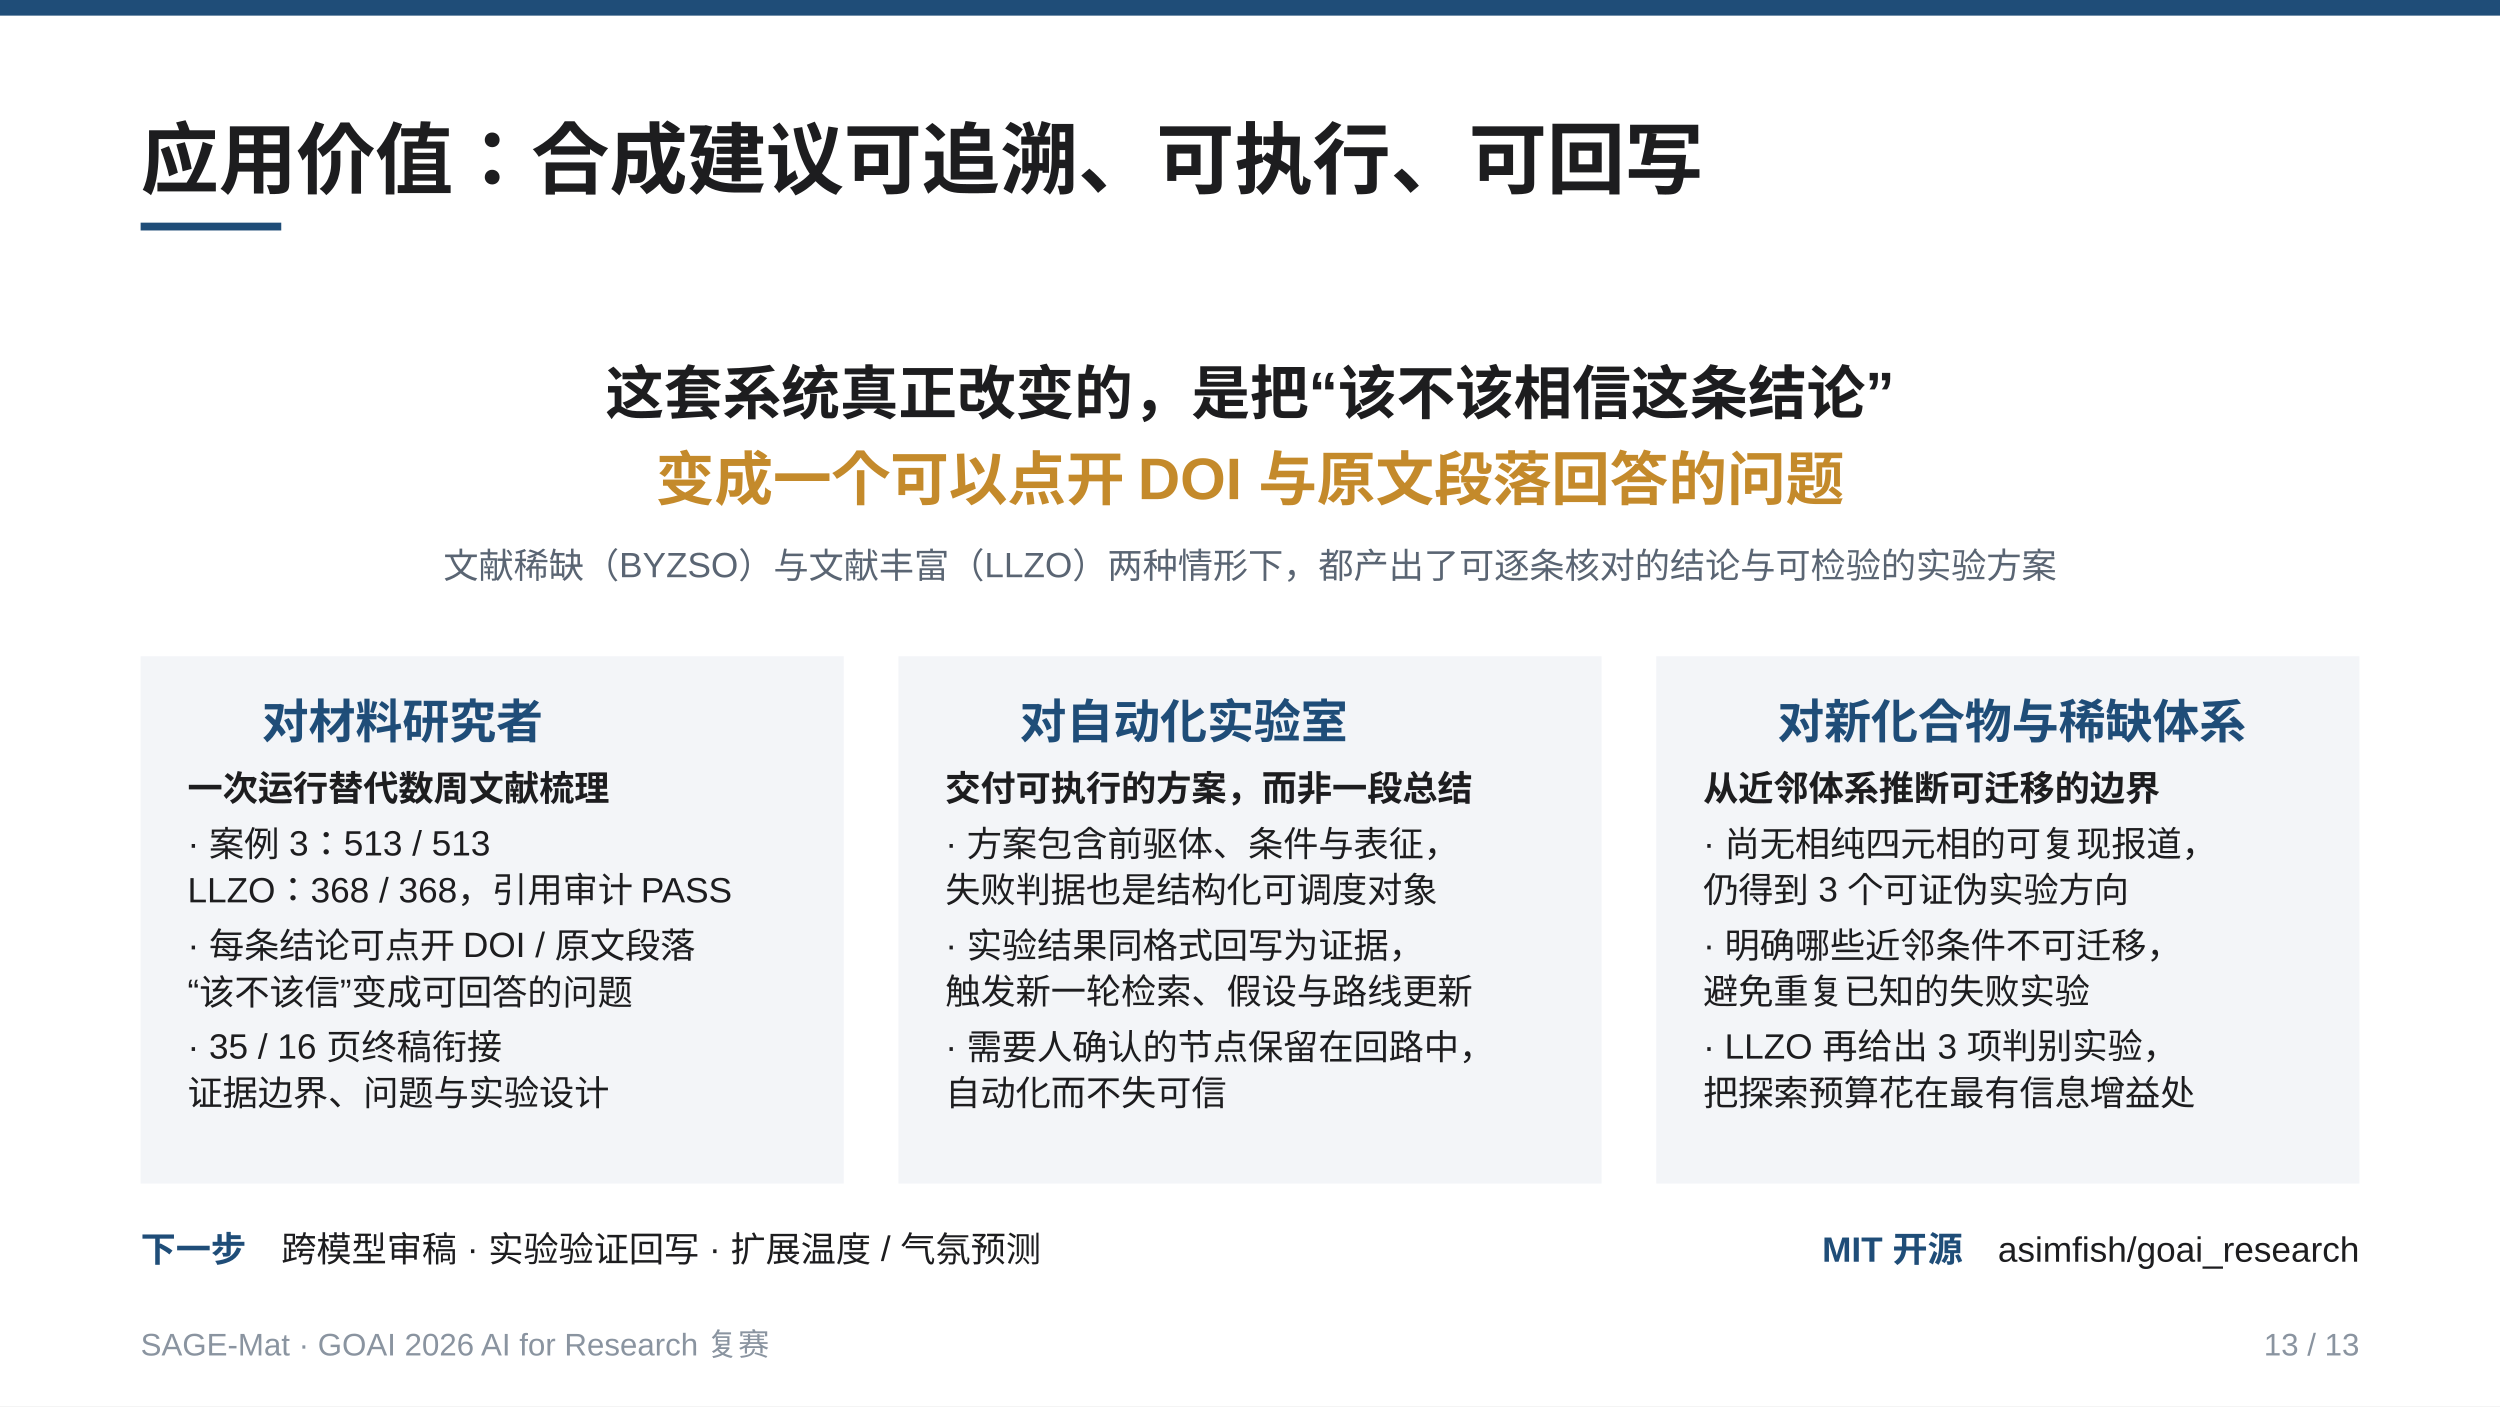
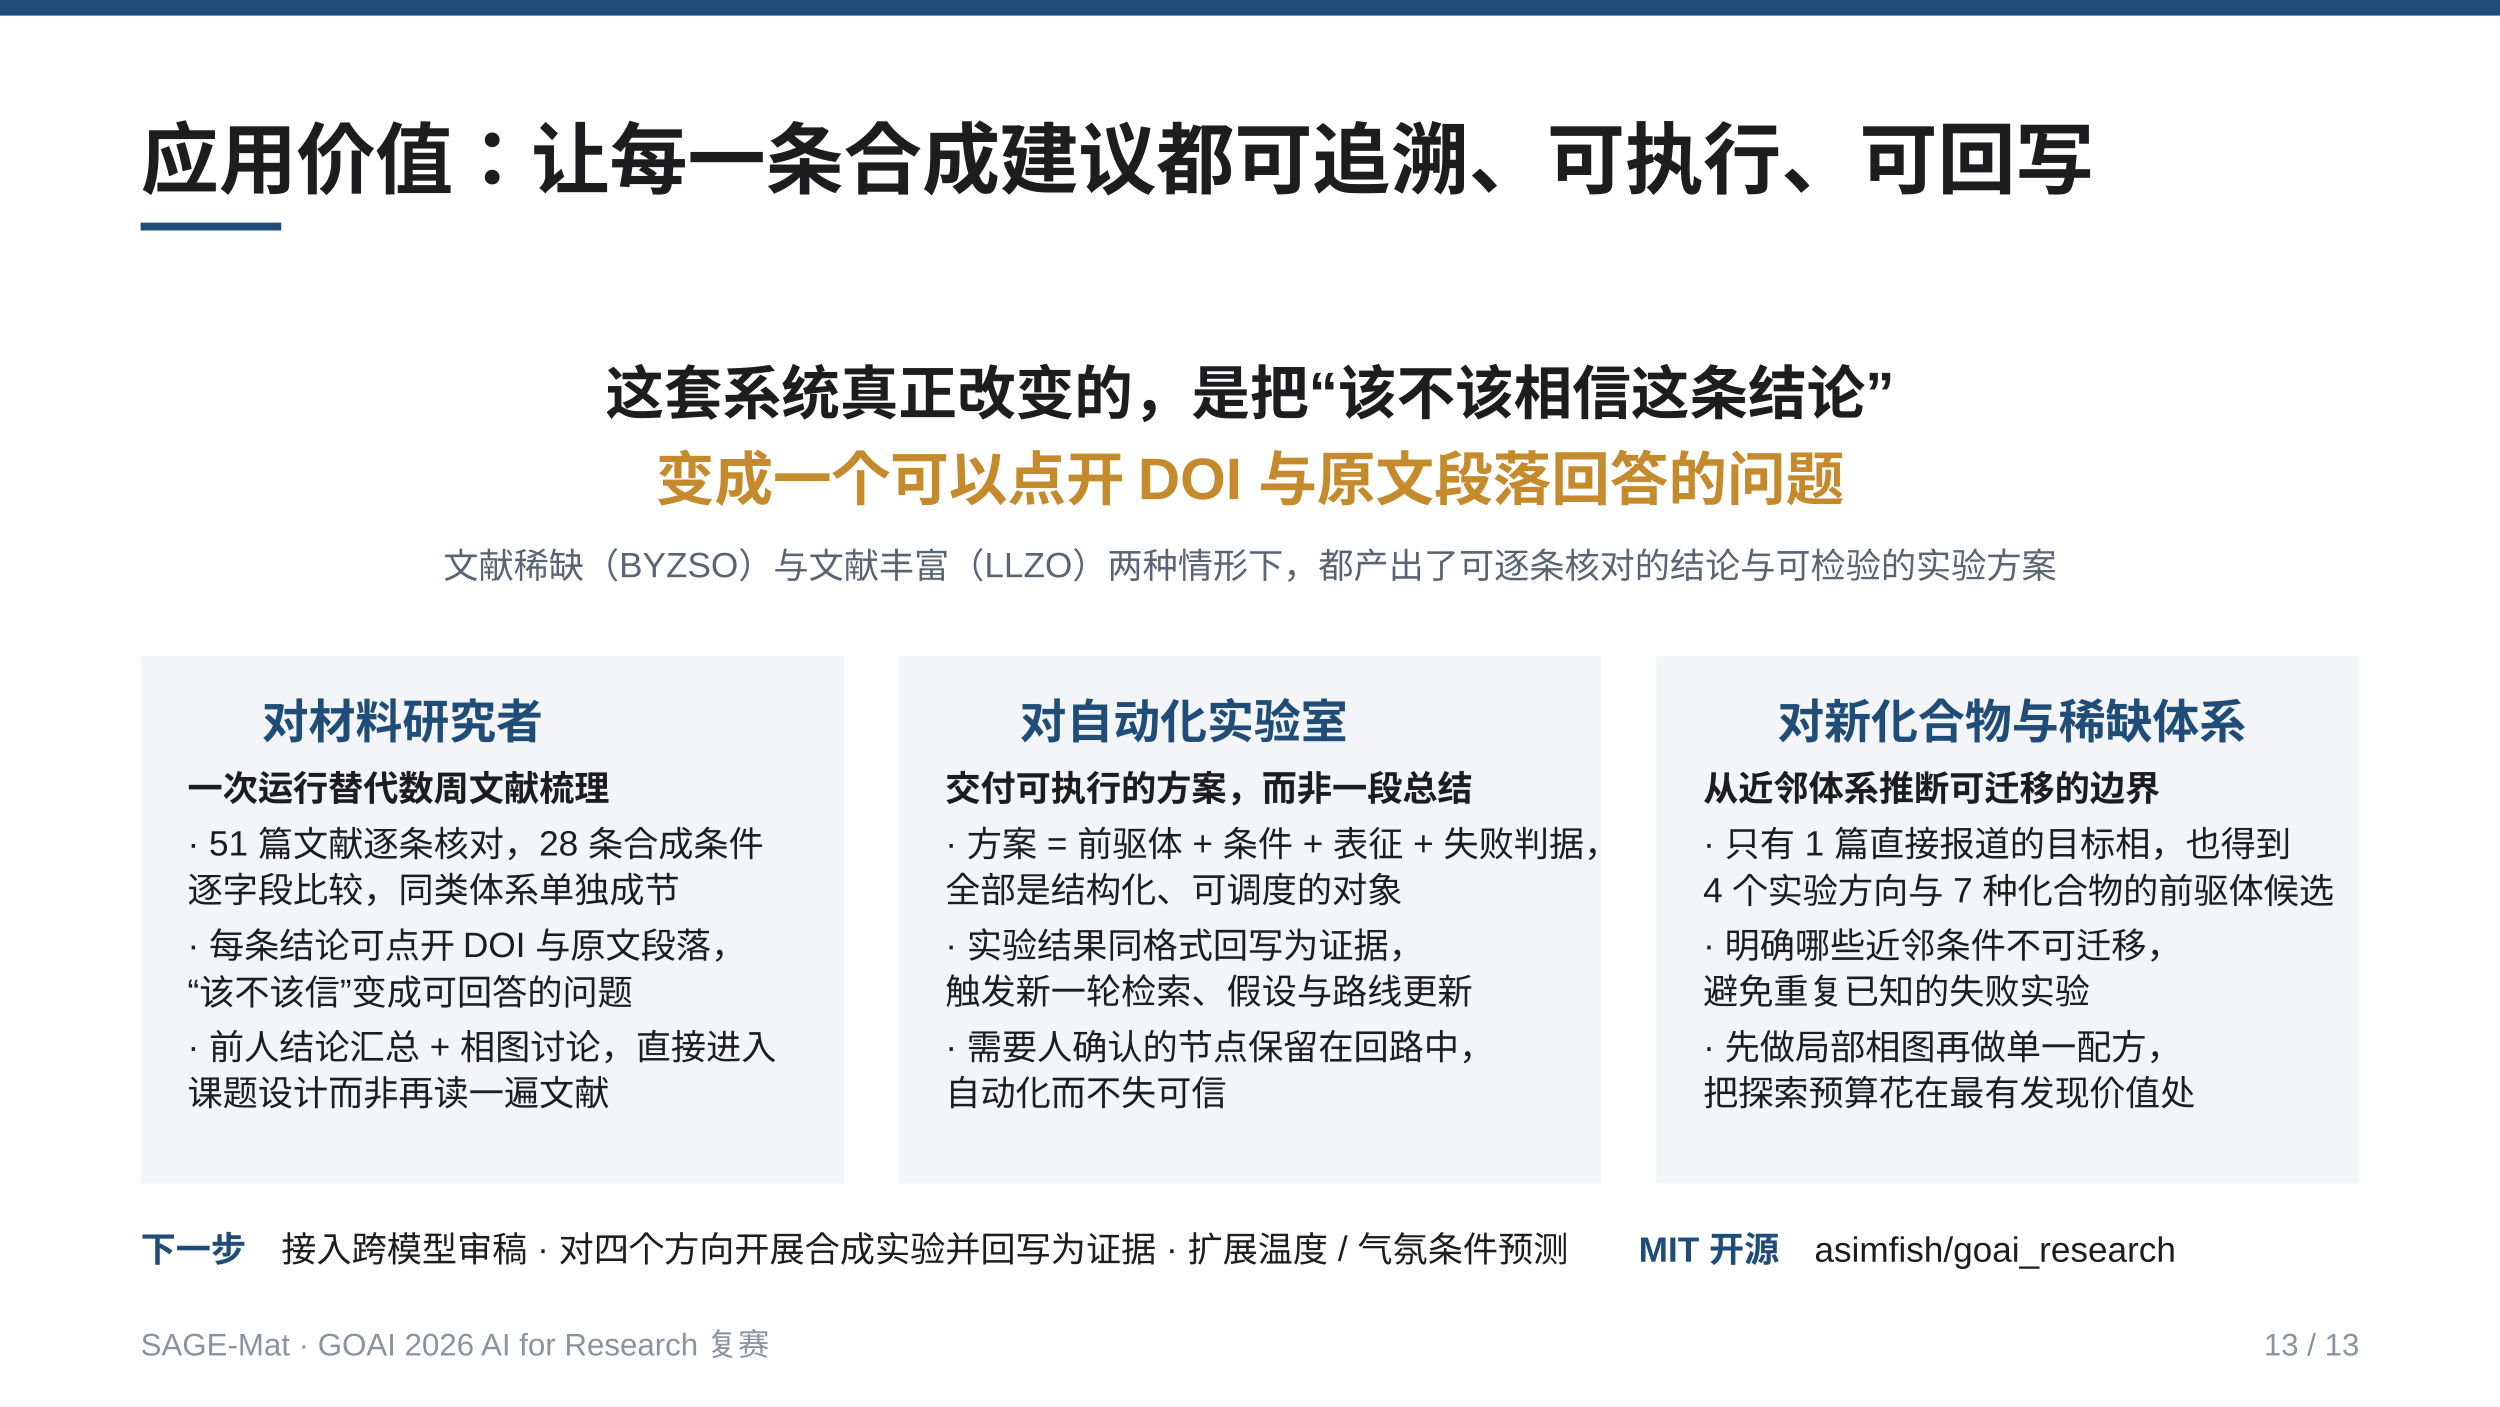
<svg xmlns="http://www.w3.org/2000/svg" viewBox="0 0 1280 720" width="1280" height="720" font-family="&quot;Microsoft YaHei&quot;, &quot;PingFang SC&quot;, Arial, sans-serif">
  <g id="p13-bg">
    <rect x="0" y="0" width="1280" height="720" fill="#FFFFFF" />
    <rect x="0" y="0" width="1280" height="8" fill="#1F4D78" />
  </g>
  <g id="p13-header">
-     <text x="72" y="96" font-size="40" font-weight="700" fill="#1D1D1F">应用价值：合成建议可追溯、可执行、可回写</text>
+     <text x="72" y="96" font-size="40" font-weight="700" fill="#1D1D1F">应用价值：让每一条合成建议都可追溯、可执行、可回写</text>
    <rect x="72" y="114" width="72" height="4" fill="#1F4D78" />
  </g>
  <g id="p13-takeaway">
    <text x="640" y="212" font-size="30" font-weight="700" fill="#1D1D1F" text-anchor="middle">这套系统真正改变的，是把“该不该相信这条结论”</text>
    <text x="640" y="256" font-size="30" font-weight="700" fill="#C48A2B" text-anchor="middle">变成一个可以点开 DOI 与原文段落回答的问题</text>
    <text x="640" y="296" font-size="18" fill="#5A6573" text-anchor="middle">文献稀缺（BYZSO）与文献丰富（LLZO）两种情形下，都产出了可逐条核对的结论与可检验的实验方案</text>
  </g>
  <g id="p13-open-source">
    <rect x="72" y="336" width="360" height="270" fill="#F3F5F8" />
    <use data-icon="tabler-outline/users" x="96" y="356" width="28" height="28" fill="#1F4D78" stroke-width="2" />
    <text x="134" y="378" font-size="24" font-weight="700" fill="#1F4D78">对材料研究者</text>
    <text x="96" y="410" font-size="18" fill="#1D1D1F">
      <tspan x="96" dy="0">
        <tspan font-weight="700">一次运行替代数周文献梳理</tspan>
      </tspan>
-       <tspan x="96" dy="28">· 案例 3：513 / 513</tspan>
-       <tspan x="96" dy="24">  LLZO：368 / 368，引用审计 PASS</tspan>
-       <tspan x="96" dy="28">· 每条结论可点开 DOI / 原文段落</tspan>
+       <tspan x="96" dy="28">· 51 篇文献逐条核对，28 条合成条件</tspan>
+       <tspan x="96" dy="24">  逐字段比较，同类体系单独成节</tspan>
+       <tspan x="96" dy="28">· 每条结论可点开 DOI 与原文段落，</tspan>
      <tspan x="96" dy="24">  “该不该信”变成可回答的问题</tspan>
-       <tspan x="96" dy="28">· 35 / 16 页终稿衔接</tspan>
-       <tspan x="96" dy="24">  证据边界、问题与实验设计</tspan>
+       <tspan x="96" dy="28">· 前人结论汇总 + 相图讨论，直接进入</tspan>
+       <tspan x="96" dy="24">  课题设计而非再读一遍文献</tspan>
    </text>
  </g>
  <g id="p13-reusable">
    <rect x="460" y="336" width="360" height="270" fill="#F3F5F8" />
    <use data-icon="tabler-outline/flask" x="484" y="356" width="28" height="28" fill="#1F4D78" stroke-width="2" />
    <text x="522" y="378" font-size="24" font-weight="700" fill="#1F4D78">对自动化实验室</text>
    <text x="484" y="410" font-size="18" fill="#1D1D1F">
      <tspan x="484" dy="0">
        <tspan font-weight="700">交付可执行的方案，而非一段总结</tspan>
      </tspan>
-       <tspan x="484" dy="28">· 方案包含前驱体、条件与表征，</tspan>
-       <tspan x="484" dy="24">  失败判据也是结构化可调度对象</tspan>
+       <tspan x="484" dy="28">· 方案 = 前驱体 + 条件 + 表征 + 失败判据，</tspan>
+       <tspan x="484" dy="24">  全部是结构化、可调度的对象</tspan>
      <tspan x="484" dy="28">· 实验结果同格式回写为证据，</tspan>
      <tspan x="484" dy="24">  触发新一轮检索、假设与路线更新</tspan>
      <tspan x="484" dy="28">· 需要人确认的节点保留在回路中，</tspan>
      <tspan x="484" dy="24">  自动化而不失可信</tspan>
    </text>
  </g>
  <g id="p13-next">
    <rect x="848" y="336" width="360" height="270" fill="#F3F5F8" />
    <use data-icon="tabler-outline/atom-2" x="872" y="356" width="28" height="28" fill="#1F4D78" stroke-width="2" />
    <text x="910" y="378" font-size="24" font-weight="700" fill="#1F4D78">对新化合物与稀缺体系</text>
    <text x="872" y="410" font-size="18" fill="#1D1D1F">
      <tspan x="872" dy="0">
        <tspan font-weight="700">从近邻体系推断可迁移的边界</tspan>
      </tspan>
-       <tspan x="872" dy="28">· 尚无相纯四元相的可复现报道，</tspan>
-       <tspan x="872" dy="24">  仍得到 3 个可证伪实验方向</tspan>
+       <tspan x="872" dy="28">· 只有 1 篇直接报道的目标相，也得到</tspan>
+       <tspan x="872" dy="24">  4 个实验方向与 7 种化合物的前驱体候选</tspan>
      <tspan x="872" dy="28">· 明确哪些近邻条件不可迁移，</tspan>
      <tspan x="872" dy="24">  避免重复已知的失败实验</tspan>
-       <tspan x="872" dy="28">· LLZO 再给出 3 项判别实验，</tspan>
-       <tspan x="872" dy="24">  把探索预算花在最有信息增益处</tspan>
+       <tspan x="872" dy="28">· 先做局部相图再做单一配方，</tspan>
+       <tspan x="872" dy="24">  把探索预算花在最有发现价值处</tspan>
    </text>
  </g>
  <g id="p13-team">
    <text x="72" y="646" font-size="18" fill="#1D1D1F">
-       <tspan font-weight="700" fill="#1F4D78">下一步</tspan>　跨模型审稿 · 实验验证回写 · 扩展温度 / 气氛预测</text>
-     <text x="1208" y="646" font-size="18" fill="#1D1D1F" text-anchor="end">
-       <tspan font-weight="700" fill="#1F4D78">MIT 开源</tspan>　asimfish/goai_research</text>
+       <tspan font-weight="700" fill="#1F4D78">下一步</tspan>　接入跨模型审稿 · 对四个方向开展合成实验并回写为证据 · 扩展温度 / 气氛条件预测　　<tspan font-weight="700" fill="#1F4D78">MIT 开源</tspan>　asimfish/goai_research</text>
  </g>
  <g id="p13-footer">
    <text x="72" y="694" font-size="16" fill="#8A94A0">SAGE-Mat · GOAI 2026 AI for Research 复赛</text>
    <text x="1208" y="694" font-size="16" fill="#8A94A0" text-anchor="end">13 / 13</text>
  </g>
</svg>
